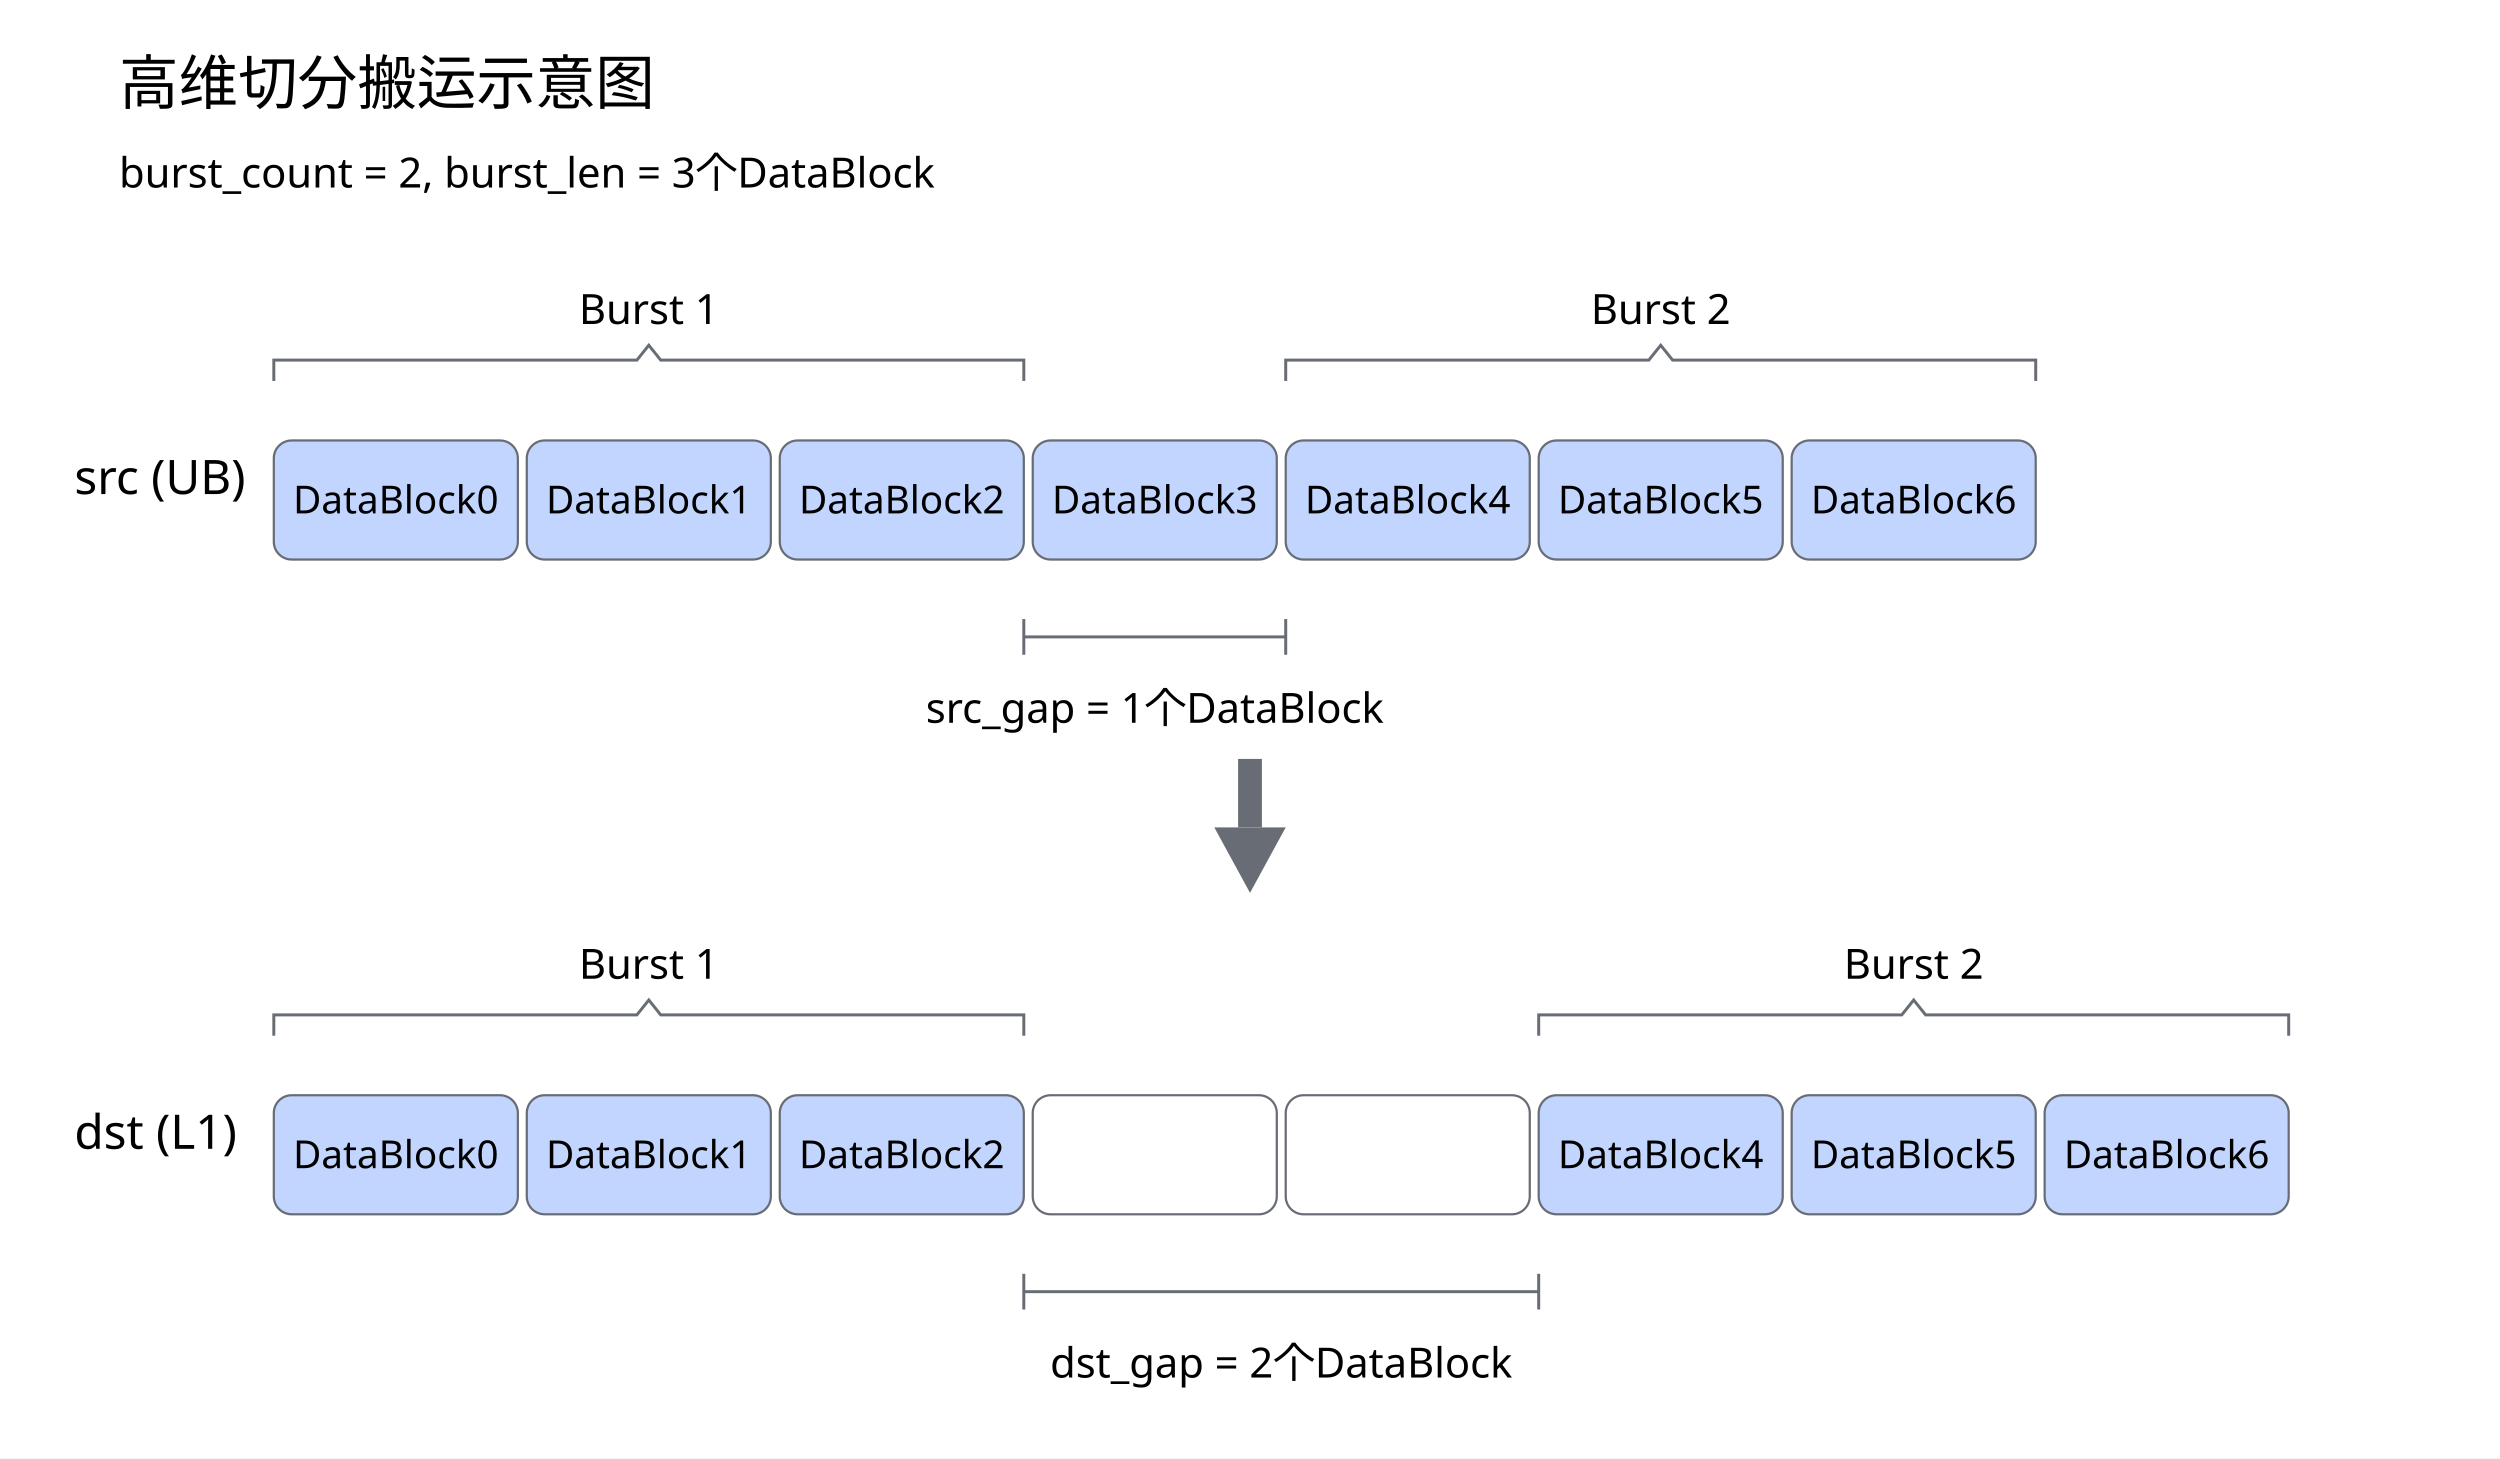
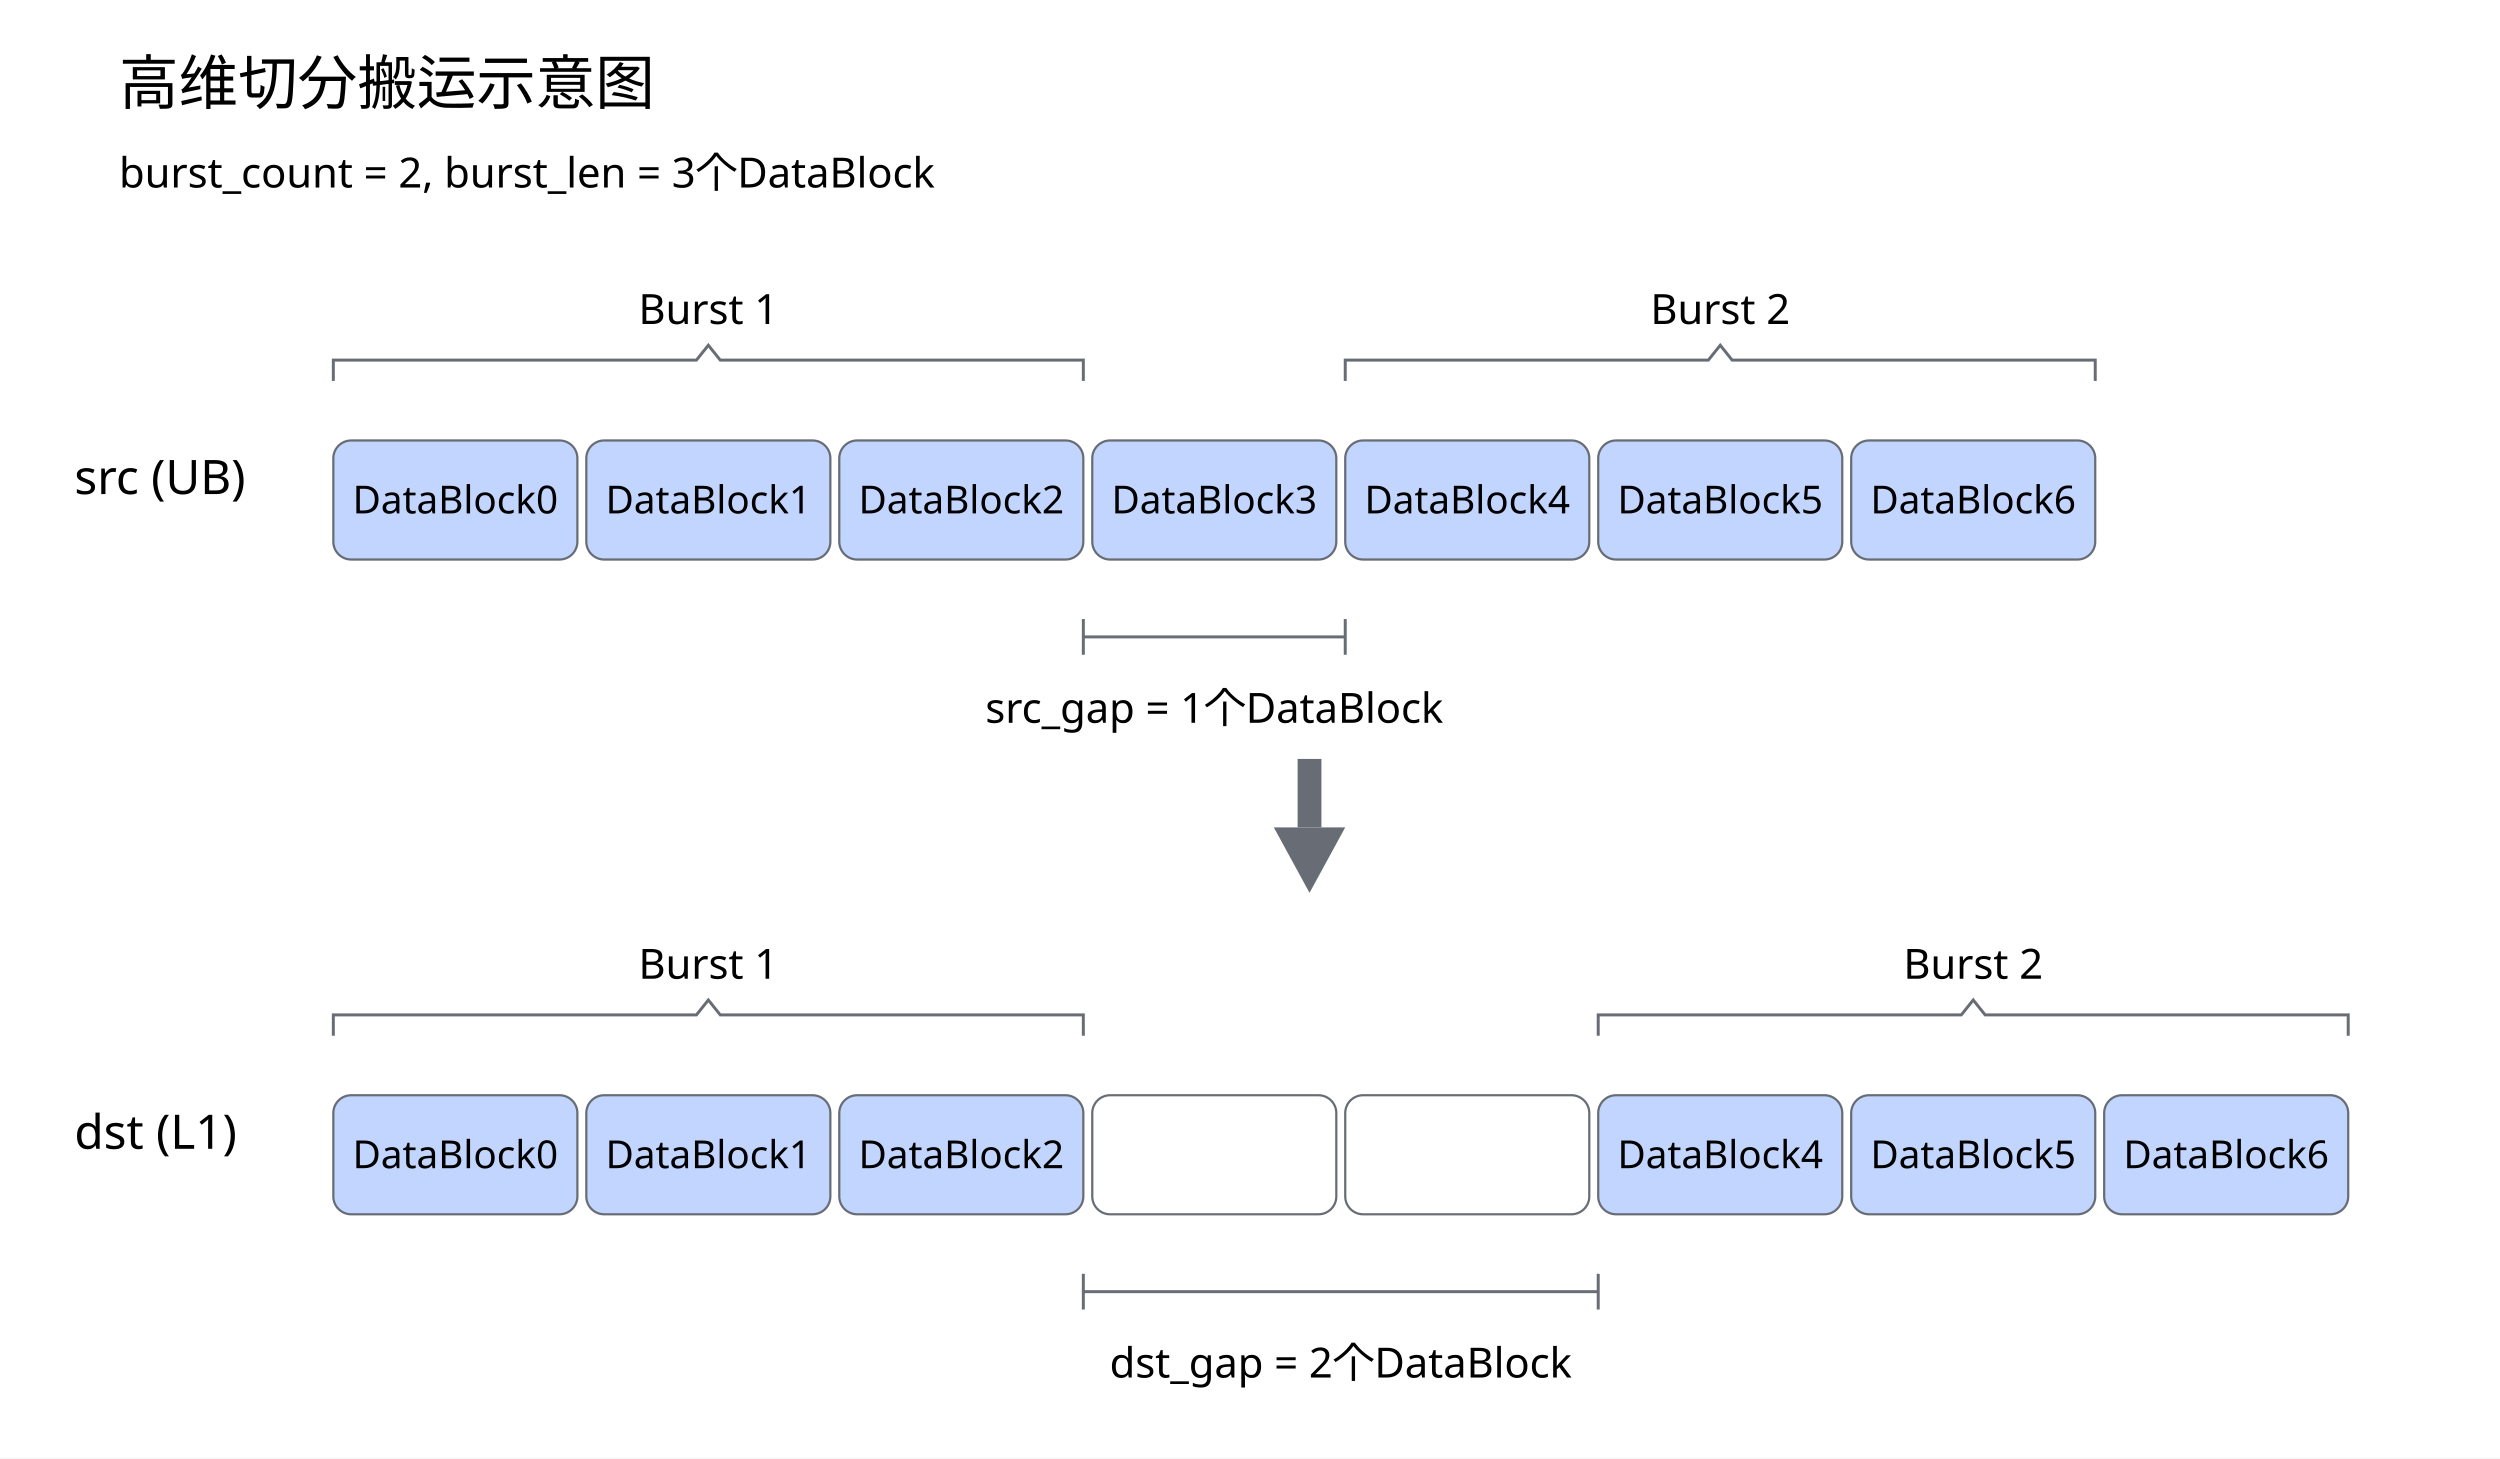
<svg xmlns="http://www.w3.org/2000/svg" width="840" height="490" viewBox="0 0 840 490" role="img" aria-labelledby="title desc" content="&lt;mxfile host=&quot;app.diagrams.net&quot;&gt;&#10;  &lt;diagram name=&quot;Page-1&quot; id=&quot;asc_copy_ub2l1_highdim_split&quot;&gt;&#10;    &lt;mxGraphModel dx=&quot;1200&quot; dy=&quot;800&quot; grid=&quot;1&quot; gridSize=&quot;10&quot; guides=&quot;1&quot; tooltips=&quot;1&quot; connect=&quot;1&quot; arrows=&quot;1&quot; fold=&quot;1&quot; page=&quot;1&quot; pageScale=&quot;1&quot; pageWidth=&quot;840&quot; pageHeight=&quot;490&quot; math=&quot;0&quot; shadow=&quot;0&quot;&gt;&#10;      &lt;root&gt;&#10;        &lt;mxCell id=&quot;0&quot; /&gt;&#10;        &lt;mxCell id=&quot;1&quot; parent=&quot;0&quot; /&gt;&#10;        &lt;mxCell id=&quot;asc_copy_ub2l1_highdim_split-2&quot; value=&quot;&quot; style=&quot;rounded=0;whiteSpace=wrap;html=1;fillColor=#FFFFFF;strokeColor=none;strokeWidth=0.75;&quot; vertex=&quot;1&quot; parent=&quot;1&quot;&gt;&#10;          &lt;mxGeometry x=&quot;0&quot; y=&quot;0&quot; width=&quot;840&quot; height=&quot;490&quot; as=&quot;geometry&quot; /&gt;&#10;        &lt;/mxCell&gt;&#10;        &lt;mxCell id=&quot;asc_copy_ub2l1_highdim_split-3&quot; value=&quot;高维切分搬运示意图&quot; style=&quot;text;html=1;strokeColor=none;fillColor=none;align=left;verticalAlign=middle;whiteSpace=wrap;rounded=0;fontFamily=方正兰亭黑简体;fontSize=20;fontColor=#000000;&quot; vertex=&quot;1&quot; parent=&quot;1&quot;&gt;&#10;          &lt;mxGeometry x=&quot;40&quot; y=&quot;15&quot; width=&quot;196&quot; height=&quot;28&quot; as=&quot;geometry&quot; /&gt;&#10;        &lt;/mxCell&gt;&#10;        &lt;mxCell id=&quot;asc_copy_ub2l1_highdim_split-4&quot; value=&quot;burst_count = 2, burst_len = 3个DataBlock&quot; style=&quot;text;html=1;strokeColor=none;fillColor=none;align=left;verticalAlign=middle;whiteSpace=wrap;rounded=0;fontFamily=方正兰亭黑简体;fontSize=14;fontColor=#000000;&quot; vertex=&quot;1&quot; parent=&quot;1&quot;&gt;&#10;          &lt;mxGeometry x=&quot;40&quot; y=&quot;49&quot; width=&quot;347&quot; height=&quot;22&quot; as=&quot;geometry&quot; /&gt;&#10;        &lt;/mxCell&gt;&#10;        &lt;mxCell id=&quot;asc_copy_ub2l1_highdim_split-5&quot; value=&quot;src (UB)&quot; style=&quot;text;html=1;strokeColor=none;fillColor=none;align=left;verticalAlign=middle;whiteSpace=wrap;rounded=0;fontFamily=方正兰亭黑简体;fontSize=16;fontColor=#000000;&quot; vertex=&quot;1&quot; parent=&quot;1&quot;&gt;&#10;          &lt;mxGeometry x=&quot;25&quot; y=&quot;150&quot; width=&quot;91&quot; height=&quot;24&quot; as=&quot;geometry&quot; /&gt;&#10;        &lt;/mxCell&gt;&#10;        &lt;mxCell id=&quot;asc_copy_ub2l1_highdim_split-6&quot; value=&quot;&quot; style=&quot;edgeStyle=none;rounded=0;html=1;endArrow=none;startArrow=none;strokeColor=#686D75;strokeWidth=1;&quot; edge=&quot;1&quot; parent=&quot;1&quot;&gt;&#10;          &lt;mxGeometry relative=&quot;1&quot; as=&quot;geometry&quot;&gt;&#10;            &lt;mxPoint x=&quot;92&quot; y=&quot;128&quot; as=&quot;sourcePoint&quot; /&gt;&#10;            &lt;Array as=&quot;points&quot;&gt;&#10;              &lt;mxPoint x=&quot;92&quot; y=&quot;121&quot; /&gt;&#10;              &lt;mxPoint x=&quot;214&quot; y=&quot;121&quot; /&gt;&#10;              &lt;mxPoint x=&quot;218&quot; y=&quot;116&quot; /&gt;&#10;              &lt;mxPoint x=&quot;222&quot; y=&quot;121&quot; /&gt;&#10;              &lt;mxPoint x=&quot;344&quot; y=&quot;121&quot; /&gt;&#10;            &lt;/Array&gt;&#10;            &lt;mxPoint x=&quot;344&quot; y=&quot;128&quot; as=&quot;targetPoint&quot; /&gt;&#10;          &lt;/mxGeometry&gt;&#10;        &lt;/mxCell&gt;&#10;        &lt;mxCell id=&quot;asc_copy_ub2l1_highdim_split-7&quot; value=&quot;Burst 1&quot; style=&quot;text;html=1;strokeColor=none;fillColor=none;align=center;verticalAlign=middle;whiteSpace=wrap;rounded=0;fontFamily=方正兰亭黑简体;fontSize=14;fontColor=#000000;&quot; vertex=&quot;1&quot; parent=&quot;1&quot;&gt;&#10;          &lt;mxGeometry x=&quot;181.5&quot; y=&quot;93&quot; width=&quot;73&quot; height=&quot;22&quot; as=&quot;geometry&quot; /&gt;&#10;        &lt;/mxCell&gt;&#10;        &lt;mxCell id=&quot;asc_copy_ub2l1_highdim_split-8&quot; value=&quot;&quot; style=&quot;edgeStyle=none;rounded=0;html=1;endArrow=none;startArrow=none;strokeColor=#686D75;strokeWidth=1;&quot; edge=&quot;1&quot; parent=&quot;1&quot;&gt;&#10;          &lt;mxGeometry relative=&quot;1&quot; as=&quot;geometry&quot;&gt;&#10;            &lt;mxPoint x=&quot;432&quot; y=&quot;128&quot; as=&quot;sourcePoint&quot; /&gt;&#10;            &lt;Array as=&quot;points&quot;&gt;&#10;              &lt;mxPoint x=&quot;432&quot; y=&quot;121&quot; /&gt;&#10;              &lt;mxPoint x=&quot;554&quot; y=&quot;121&quot; /&gt;&#10;              &lt;mxPoint x=&quot;558&quot; y=&quot;116&quot; /&gt;&#10;              &lt;mxPoint x=&quot;562&quot; y=&quot;121&quot; /&gt;&#10;              &lt;mxPoint x=&quot;684&quot; y=&quot;121&quot; /&gt;&#10;            &lt;/Array&gt;&#10;            &lt;mxPoint x=&quot;684&quot; y=&quot;128&quot; as=&quot;targetPoint&quot; /&gt;&#10;          &lt;/mxGeometry&gt;&#10;        &lt;/mxCell&gt;&#10;        &lt;mxCell id=&quot;asc_copy_ub2l1_highdim_split-9&quot; value=&quot;Burst 2&quot; style=&quot;text;html=1;strokeColor=none;fillColor=none;align=center;verticalAlign=middle;whiteSpace=wrap;rounded=0;fontFamily=方正兰亭黑简体;fontSize=14;fontColor=#000000;&quot; vertex=&quot;1&quot; parent=&quot;1&quot;&gt;&#10;          &lt;mxGeometry x=&quot;521.5&quot; y=&quot;93&quot; width=&quot;73&quot; height=&quot;22&quot; as=&quot;geometry&quot; /&gt;&#10;        &lt;/mxCell&gt;&#10;        &lt;mxCell id=&quot;asc_copy_ub2l1_highdim_split-10&quot; value=&quot;&quot; style=&quot;rounded=1;arcSize=8;absoluteArcSize=1;whiteSpace=wrap;html=1;fillColor=#C2D5FE;strokeColor=#686D75;strokeWidth=0.75;&quot; vertex=&quot;1&quot; parent=&quot;1&quot;&gt;&#10;          &lt;mxGeometry x=&quot;92&quot; y=&quot;148&quot; width=&quot;82&quot; height=&quot;40&quot; as=&quot;geometry&quot; /&gt;&#10;        &lt;/mxCell&gt;&#10;        &lt;mxCell id=&quot;asc_copy_ub2l1_highdim_split-11&quot; value=&quot;DataBlock0&quot; style=&quot;text;html=1;strokeColor=none;fillColor=none;align=center;verticalAlign=middle;whiteSpace=wrap;rounded=0;fontFamily=方正兰亭黑简体;fontSize=13;fontColor=#000000;&quot; vertex=&quot;1&quot; parent=&quot;1&quot;&gt;&#10;          &lt;mxGeometry x=&quot;87&quot; y=&quot;157.5&quot; width=&quot;92&quot; height=&quot;21&quot; as=&quot;geometry&quot; /&gt;&#10;        &lt;/mxCell&gt;&#10;        &lt;mxCell id=&quot;asc_copy_ub2l1_highdim_split-12&quot; value=&quot;&quot; style=&quot;rounded=1;arcSize=8;absoluteArcSize=1;whiteSpace=wrap;html=1;fillColor=#C2D5FE;strokeColor=#686D75;strokeWidth=0.75;&quot; vertex=&quot;1&quot; parent=&quot;1&quot;&gt;&#10;          &lt;mxGeometry x=&quot;177&quot; y=&quot;148&quot; width=&quot;82&quot; height=&quot;40&quot; as=&quot;geometry&quot; /&gt;&#10;        &lt;/mxCell&gt;&#10;        &lt;mxCell id=&quot;asc_copy_ub2l1_highdim_split-13&quot; value=&quot;DataBlock1&quot; style=&quot;text;html=1;strokeColor=none;fillColor=none;align=center;verticalAlign=middle;whiteSpace=wrap;rounded=0;fontFamily=方正兰亭黑简体;fontSize=13;fontColor=#000000;&quot; vertex=&quot;1&quot; parent=&quot;1&quot;&gt;&#10;          &lt;mxGeometry x=&quot;172&quot; y=&quot;157.5&quot; width=&quot;92&quot; height=&quot;21&quot; as=&quot;geometry&quot; /&gt;&#10;        &lt;/mxCell&gt;&#10;        &lt;mxCell id=&quot;asc_copy_ub2l1_highdim_split-14&quot; value=&quot;&quot; style=&quot;rounded=1;arcSize=8;absoluteArcSize=1;whiteSpace=wrap;html=1;fillColor=#C2D5FE;strokeColor=#686D75;strokeWidth=0.75;&quot; vertex=&quot;1&quot; parent=&quot;1&quot;&gt;&#10;          &lt;mxGeometry x=&quot;262&quot; y=&quot;148&quot; width=&quot;82&quot; height=&quot;40&quot; as=&quot;geometry&quot; /&gt;&#10;        &lt;/mxCell&gt;&#10;        &lt;mxCell id=&quot;asc_copy_ub2l1_highdim_split-15&quot; value=&quot;DataBlock2&quot; style=&quot;text;html=1;strokeColor=none;fillColor=none;align=center;verticalAlign=middle;whiteSpace=wrap;rounded=0;fontFamily=方正兰亭黑简体;fontSize=13;fontColor=#000000;&quot; vertex=&quot;1&quot; parent=&quot;1&quot;&gt;&#10;          &lt;mxGeometry x=&quot;257&quot; y=&quot;157.5&quot; width=&quot;92&quot; height=&quot;21&quot; as=&quot;geometry&quot; /&gt;&#10;        &lt;/mxCell&gt;&#10;        &lt;mxCell id=&quot;asc_copy_ub2l1_highdim_split-16&quot; value=&quot;&quot; style=&quot;rounded=1;arcSize=8;absoluteArcSize=1;whiteSpace=wrap;html=1;fillColor=#C2D5FE;strokeColor=#686D75;strokeWidth=0.75;&quot; vertex=&quot;1&quot; parent=&quot;1&quot;&gt;&#10;          &lt;mxGeometry x=&quot;347&quot; y=&quot;148&quot; width=&quot;82&quot; height=&quot;40&quot; as=&quot;geometry&quot; /&gt;&#10;        &lt;/mxCell&gt;&#10;        &lt;mxCell id=&quot;asc_copy_ub2l1_highdim_split-17&quot; value=&quot;DataBlock3&quot; style=&quot;text;html=1;strokeColor=none;fillColor=none;align=center;verticalAlign=middle;whiteSpace=wrap;rounded=0;fontFamily=方正兰亭黑简体;fontSize=13;fontColor=#000000;&quot; vertex=&quot;1&quot; parent=&quot;1&quot;&gt;&#10;          &lt;mxGeometry x=&quot;342&quot; y=&quot;157.5&quot; width=&quot;92&quot; height=&quot;21&quot; as=&quot;geometry&quot; /&gt;&#10;        &lt;/mxCell&gt;&#10;        &lt;mxCell id=&quot;asc_copy_ub2l1_highdim_split-18&quot; value=&quot;&quot; style=&quot;rounded=1;arcSize=8;absoluteArcSize=1;whiteSpace=wrap;html=1;fillColor=#C2D5FE;strokeColor=#686D75;strokeWidth=0.75;&quot; vertex=&quot;1&quot; parent=&quot;1&quot;&gt;&#10;          &lt;mxGeometry x=&quot;432&quot; y=&quot;148&quot; width=&quot;82&quot; height=&quot;40&quot; as=&quot;geometry&quot; /&gt;&#10;        &lt;/mxCell&gt;&#10;        &lt;mxCell id=&quot;asc_copy_ub2l1_highdim_split-19&quot; value=&quot;DataBlock4&quot; style=&quot;text;html=1;strokeColor=none;fillColor=none;align=center;verticalAlign=middle;whiteSpace=wrap;rounded=0;fontFamily=方正兰亭黑简体;fontSize=13;fontColor=#000000;&quot; vertex=&quot;1&quot; parent=&quot;1&quot;&gt;&#10;          &lt;mxGeometry x=&quot;427&quot; y=&quot;157.5&quot; width=&quot;92&quot; height=&quot;21&quot; as=&quot;geometry&quot; /&gt;&#10;        &lt;/mxCell&gt;&#10;        &lt;mxCell id=&quot;asc_copy_ub2l1_highdim_split-20&quot; value=&quot;&quot; style=&quot;rounded=1;arcSize=8;absoluteArcSize=1;whiteSpace=wrap;html=1;fillColor=#C2D5FE;strokeColor=#686D75;strokeWidth=0.75;&quot; vertex=&quot;1&quot; parent=&quot;1&quot;&gt;&#10;          &lt;mxGeometry x=&quot;517&quot; y=&quot;148&quot; width=&quot;82&quot; height=&quot;40&quot; as=&quot;geometry&quot; /&gt;&#10;        &lt;/mxCell&gt;&#10;        &lt;mxCell id=&quot;asc_copy_ub2l1_highdim_split-21&quot; value=&quot;DataBlock5&quot; style=&quot;text;html=1;strokeColor=none;fillColor=none;align=center;verticalAlign=middle;whiteSpace=wrap;rounded=0;fontFamily=方正兰亭黑简体;fontSize=13;fontColor=#000000;&quot; vertex=&quot;1&quot; parent=&quot;1&quot;&gt;&#10;          &lt;mxGeometry x=&quot;512&quot; y=&quot;157.5&quot; width=&quot;92&quot; height=&quot;21&quot; as=&quot;geometry&quot; /&gt;&#10;        &lt;/mxCell&gt;&#10;        &lt;mxCell id=&quot;asc_copy_ub2l1_highdim_split-22&quot; value=&quot;&quot; style=&quot;rounded=1;arcSize=8;absoluteArcSize=1;whiteSpace=wrap;html=1;fillColor=#C2D5FE;strokeColor=#686D75;strokeWidth=0.75;&quot; vertex=&quot;1&quot; parent=&quot;1&quot;&gt;&#10;          &lt;mxGeometry x=&quot;602&quot; y=&quot;148&quot; width=&quot;82&quot; height=&quot;40&quot; as=&quot;geometry&quot; /&gt;&#10;        &lt;/mxCell&gt;&#10;        &lt;mxCell id=&quot;asc_copy_ub2l1_highdim_split-23&quot; value=&quot;DataBlock6&quot; style=&quot;text;html=1;strokeColor=none;fillColor=none;align=center;verticalAlign=middle;whiteSpace=wrap;rounded=0;fontFamily=方正兰亭黑简体;fontSize=13;fontColor=#000000;&quot; vertex=&quot;1&quot; parent=&quot;1&quot;&gt;&#10;          &lt;mxGeometry x=&quot;597&quot; y=&quot;157.5&quot; width=&quot;92&quot; height=&quot;21&quot; as=&quot;geometry&quot; /&gt;&#10;        &lt;/mxCell&gt;&#10;        &lt;mxCell id=&quot;asc_copy_ub2l1_highdim_split-24&quot; value=&quot;&quot; style=&quot;edgeStyle=none;rounded=0;html=1;endArrow=none;startArrow=none;strokeColor=#686D75;strokeWidth=1;&quot; edge=&quot;1&quot; parent=&quot;1&quot;&gt;&#10;          &lt;mxGeometry relative=&quot;1&quot; as=&quot;geometry&quot;&gt;&#10;            &lt;mxPoint x=&quot;344&quot; y=&quot;214&quot; as=&quot;sourcePoint&quot; /&gt;&#10;            &lt;mxPoint x=&quot;432&quot; y=&quot;214&quot; as=&quot;targetPoint&quot; /&gt;&#10;          &lt;/mxGeometry&gt;&#10;        &lt;/mxCell&gt;&#10;        &lt;mxCell id=&quot;asc_copy_ub2l1_highdim_split-25&quot; value=&quot;&quot; style=&quot;edgeStyle=none;rounded=0;html=1;endArrow=none;startArrow=none;strokeColor=#686D75;strokeWidth=1;&quot; edge=&quot;1&quot; parent=&quot;1&quot;&gt;&#10;          &lt;mxGeometry relative=&quot;1&quot; as=&quot;geometry&quot;&gt;&#10;            &lt;mxPoint x=&quot;344&quot; y=&quot;208&quot; as=&quot;sourcePoint&quot; /&gt;&#10;            &lt;mxPoint x=&quot;344&quot; y=&quot;220&quot; as=&quot;targetPoint&quot; /&gt;&#10;          &lt;/mxGeometry&gt;&#10;        &lt;/mxCell&gt;&#10;        &lt;mxCell id=&quot;asc_copy_ub2l1_highdim_split-26&quot; value=&quot;&quot; style=&quot;edgeStyle=none;rounded=0;html=1;endArrow=none;startArrow=none;strokeColor=#686D75;strokeWidth=1;&quot; edge=&quot;1&quot; parent=&quot;1&quot;&gt;&#10;          &lt;mxGeometry relative=&quot;1&quot; as=&quot;geometry&quot;&gt;&#10;            &lt;mxPoint x=&quot;432&quot; y=&quot;208&quot; as=&quot;sourcePoint&quot; /&gt;&#10;            &lt;mxPoint x=&quot;432&quot; y=&quot;220&quot; as=&quot;targetPoint&quot; /&gt;&#10;          &lt;/mxGeometry&gt;&#10;        &lt;/mxCell&gt;&#10;        &lt;mxCell id=&quot;asc_copy_ub2l1_highdim_split-27&quot; value=&quot;src_gap = 1个DataBlock&quot; style=&quot;text;html=1;strokeColor=none;fillColor=none;align=center;verticalAlign=middle;whiteSpace=wrap;rounded=0;fontFamily=方正兰亭黑简体;fontSize=14;fontColor=#000000;&quot; vertex=&quot;1&quot; parent=&quot;1&quot;&gt;&#10;          &lt;mxGeometry x=&quot;291.5&quot; y=&quot;227&quot; width=&quot;193&quot; height=&quot;22&quot; as=&quot;geometry&quot; /&gt;&#10;        &lt;/mxCell&gt;&#10;        &lt;mxCell id=&quot;asc_copy_ub2l1_highdim_split-28&quot; value=&quot;&quot; style=&quot;edgeStyle=none;rounded=0;html=1;endArrow=none;startArrow=none;strokeColor=#686D75;strokeWidth=8;&quot; edge=&quot;1&quot; parent=&quot;1&quot;&gt;&#10;          &lt;mxGeometry relative=&quot;1&quot; as=&quot;geometry&quot;&gt;&#10;            &lt;mxPoint x=&quot;420&quot; y=&quot;255&quot; as=&quot;sourcePoint&quot; /&gt;&#10;            &lt;mxPoint x=&quot;420&quot; y=&quot;278&quot; as=&quot;targetPoint&quot; /&gt;&#10;          &lt;/mxGeometry&gt;&#10;        &lt;/mxCell&gt;&#10;        &lt;mxCell id=&quot;asc_copy_ub2l1_highdim_split-29&quot; value=&quot;&quot; style=&quot;shape=triangle;whiteSpace=wrap;html=1;direction=south;fillColor=#686D75;strokeColor=#686D75;strokeWidth=0.75;&quot; vertex=&quot;1&quot; parent=&quot;1&quot;&gt;&#10;          &lt;mxGeometry x=&quot;408&quot; y=&quot;278&quot; width=&quot;24&quot; height=&quot;22&quot; as=&quot;geometry&quot; /&gt;&#10;        &lt;/mxCell&gt;&#10;        &lt;mxCell id=&quot;asc_copy_ub2l1_highdim_split-30&quot; value=&quot;dst (L1)&quot; style=&quot;text;html=1;strokeColor=none;fillColor=none;align=left;verticalAlign=middle;whiteSpace=wrap;rounded=0;fontFamily=方正兰亭黑简体;fontSize=16;fontColor=#000000;&quot; vertex=&quot;1&quot; parent=&quot;1&quot;&gt;&#10;          &lt;mxGeometry x=&quot;25&quot; y=&quot;370&quot; width=&quot;91&quot; height=&quot;24&quot; as=&quot;geometry&quot; /&gt;&#10;        &lt;/mxCell&gt;&#10;        &lt;mxCell id=&quot;asc_copy_ub2l1_highdim_split-31&quot; value=&quot;&quot; style=&quot;edgeStyle=none;rounded=0;html=1;endArrow=none;startArrow=none;strokeColor=#686D75;strokeWidth=1;&quot; edge=&quot;1&quot; parent=&quot;1&quot;&gt;&#10;          &lt;mxGeometry relative=&quot;1&quot; as=&quot;geometry&quot;&gt;&#10;            &lt;mxPoint x=&quot;92&quot; y=&quot;348&quot; as=&quot;sourcePoint&quot; /&gt;&#10;            &lt;Array as=&quot;points&quot;&gt;&#10;              &lt;mxPoint x=&quot;92&quot; y=&quot;341&quot; /&gt;&#10;              &lt;mxPoint x=&quot;214&quot; y=&quot;341&quot; /&gt;&#10;              &lt;mxPoint x=&quot;218&quot; y=&quot;336&quot; /&gt;&#10;              &lt;mxPoint x=&quot;222&quot; y=&quot;341&quot; /&gt;&#10;              &lt;mxPoint x=&quot;344&quot; y=&quot;341&quot; /&gt;&#10;            &lt;/Array&gt;&#10;            &lt;mxPoint x=&quot;344&quot; y=&quot;348&quot; as=&quot;targetPoint&quot; /&gt;&#10;          &lt;/mxGeometry&gt;&#10;        &lt;/mxCell&gt;&#10;        &lt;mxCell id=&quot;asc_copy_ub2l1_highdim_split-32&quot; value=&quot;Burst 1&quot; style=&quot;text;html=1;strokeColor=none;fillColor=none;align=center;verticalAlign=middle;whiteSpace=wrap;rounded=0;fontFamily=方正兰亭黑简体;fontSize=14;fontColor=#000000;&quot; vertex=&quot;1&quot; parent=&quot;1&quot;&gt;&#10;          &lt;mxGeometry x=&quot;181.5&quot; y=&quot;313&quot; width=&quot;73&quot; height=&quot;22&quot; as=&quot;geometry&quot; /&gt;&#10;        &lt;/mxCell&gt;&#10;        &lt;mxCell id=&quot;asc_copy_ub2l1_highdim_split-33&quot; value=&quot;&quot; style=&quot;edgeStyle=none;rounded=0;html=1;endArrow=none;startArrow=none;strokeColor=#686D75;strokeWidth=1;&quot; edge=&quot;1&quot; parent=&quot;1&quot;&gt;&#10;          &lt;mxGeometry relative=&quot;1&quot; as=&quot;geometry&quot;&gt;&#10;            &lt;mxPoint x=&quot;517&quot; y=&quot;348&quot; as=&quot;sourcePoint&quot; /&gt;&#10;            &lt;Array as=&quot;points&quot;&gt;&#10;              &lt;mxPoint x=&quot;517&quot; y=&quot;341&quot; /&gt;&#10;              &lt;mxPoint x=&quot;639&quot; y=&quot;341&quot; /&gt;&#10;              &lt;mxPoint x=&quot;643&quot; y=&quot;336&quot; /&gt;&#10;              &lt;mxPoint x=&quot;647&quot; y=&quot;341&quot; /&gt;&#10;              &lt;mxPoint x=&quot;769&quot; y=&quot;341&quot; /&gt;&#10;            &lt;/Array&gt;&#10;            &lt;mxPoint x=&quot;769&quot; y=&quot;348&quot; as=&quot;targetPoint&quot; /&gt;&#10;          &lt;/mxGeometry&gt;&#10;        &lt;/mxCell&gt;&#10;        &lt;mxCell id=&quot;asc_copy_ub2l1_highdim_split-34&quot; value=&quot;Burst 2&quot; style=&quot;text;html=1;strokeColor=none;fillColor=none;align=center;verticalAlign=middle;whiteSpace=wrap;rounded=0;fontFamily=方正兰亭黑简体;fontSize=14;fontColor=#000000;&quot; vertex=&quot;1&quot; parent=&quot;1&quot;&gt;&#10;          &lt;mxGeometry x=&quot;606.5&quot; y=&quot;313&quot; width=&quot;73&quot; height=&quot;22&quot; as=&quot;geometry&quot; /&gt;&#10;        &lt;/mxCell&gt;&#10;        &lt;mxCell id=&quot;asc_copy_ub2l1_highdim_split-35&quot; value=&quot;&quot; style=&quot;rounded=1;arcSize=8;absoluteArcSize=1;whiteSpace=wrap;html=1;fillColor=#C2D5FE;strokeColor=#686D75;strokeWidth=0.75;&quot; vertex=&quot;1&quot; parent=&quot;1&quot;&gt;&#10;          &lt;mxGeometry x=&quot;92&quot; y=&quot;368&quot; width=&quot;82&quot; height=&quot;40&quot; as=&quot;geometry&quot; /&gt;&#10;        &lt;/mxCell&gt;&#10;        &lt;mxCell id=&quot;asc_copy_ub2l1_highdim_split-36&quot; value=&quot;DataBlock0&quot; style=&quot;text;html=1;strokeColor=none;fillColor=none;align=center;verticalAlign=middle;whiteSpace=wrap;rounded=0;fontFamily=方正兰亭黑简体;fontSize=13;fontColor=#000000;&quot; vertex=&quot;1&quot; parent=&quot;1&quot;&gt;&#10;          &lt;mxGeometry x=&quot;87&quot; y=&quot;377.5&quot; width=&quot;92&quot; height=&quot;21&quot; as=&quot;geometry&quot; /&gt;&#10;        &lt;/mxCell&gt;&#10;        &lt;mxCell id=&quot;asc_copy_ub2l1_highdim_split-37&quot; value=&quot;&quot; style=&quot;rounded=1;arcSize=8;absoluteArcSize=1;whiteSpace=wrap;html=1;fillColor=#C2D5FE;strokeColor=#686D75;strokeWidth=0.75;&quot; vertex=&quot;1&quot; parent=&quot;1&quot;&gt;&#10;          &lt;mxGeometry x=&quot;177&quot; y=&quot;368&quot; width=&quot;82&quot; height=&quot;40&quot; as=&quot;geometry&quot; /&gt;&#10;        &lt;/mxCell&gt;&#10;        &lt;mxCell id=&quot;asc_copy_ub2l1_highdim_split-38&quot; value=&quot;DataBlock1&quot; style=&quot;text;html=1;strokeColor=none;fillColor=none;align=center;verticalAlign=middle;whiteSpace=wrap;rounded=0;fontFamily=方正兰亭黑简体;fontSize=13;fontColor=#000000;&quot; vertex=&quot;1&quot; parent=&quot;1&quot;&gt;&#10;          &lt;mxGeometry x=&quot;172&quot; y=&quot;377.5&quot; width=&quot;92&quot; height=&quot;21&quot; as=&quot;geometry&quot; /&gt;&#10;        &lt;/mxCell&gt;&#10;        &lt;mxCell id=&quot;asc_copy_ub2l1_highdim_split-39&quot; value=&quot;&quot; style=&quot;rounded=1;arcSize=8;absoluteArcSize=1;whiteSpace=wrap;html=1;fillColor=#C2D5FE;strokeColor=#686D75;strokeWidth=0.75;&quot; vertex=&quot;1&quot; parent=&quot;1&quot;&gt;&#10;          &lt;mxGeometry x=&quot;262&quot; y=&quot;368&quot; width=&quot;82&quot; height=&quot;40&quot; as=&quot;geometry&quot; /&gt;&#10;        &lt;/mxCell&gt;&#10;        &lt;mxCell id=&quot;asc_copy_ub2l1_highdim_split-40&quot; value=&quot;DataBlock2&quot; style=&quot;text;html=1;strokeColor=none;fillColor=none;align=center;verticalAlign=middle;whiteSpace=wrap;rounded=0;fontFamily=方正兰亭黑简体;fontSize=13;fontColor=#000000;&quot; vertex=&quot;1&quot; parent=&quot;1&quot;&gt;&#10;          &lt;mxGeometry x=&quot;257&quot; y=&quot;377.5&quot; width=&quot;92&quot; height=&quot;21&quot; as=&quot;geometry&quot; /&gt;&#10;        &lt;/mxCell&gt;&#10;        &lt;mxCell id=&quot;asc_copy_ub2l1_highdim_split-41&quot; value=&quot;&quot; style=&quot;rounded=1;arcSize=8;absoluteArcSize=1;whiteSpace=wrap;html=1;fillColor=#FFFFFF;strokeColor=#686D75;strokeWidth=0.75;&quot; vertex=&quot;1&quot; parent=&quot;1&quot;&gt;&#10;          &lt;mxGeometry x=&quot;347&quot; y=&quot;368&quot; width=&quot;82&quot; height=&quot;40&quot; as=&quot;geometry&quot; /&gt;&#10;        &lt;/mxCell&gt;&#10;        &lt;mxCell id=&quot;asc_copy_ub2l1_highdim_split-42&quot; value=&quot;&quot; style=&quot;rounded=1;arcSize=8;absoluteArcSize=1;whiteSpace=wrap;html=1;fillColor=#FFFFFF;strokeColor=#686D75;strokeWidth=0.75;&quot; vertex=&quot;1&quot; parent=&quot;1&quot;&gt;&#10;          &lt;mxGeometry x=&quot;432&quot; y=&quot;368&quot; width=&quot;82&quot; height=&quot;40&quot; as=&quot;geometry&quot; /&gt;&#10;        &lt;/mxCell&gt;&#10;        &lt;mxCell id=&quot;asc_copy_ub2l1_highdim_split-43&quot; value=&quot;&quot; style=&quot;rounded=1;arcSize=8;absoluteArcSize=1;whiteSpace=wrap;html=1;fillColor=#C2D5FE;strokeColor=#686D75;strokeWidth=0.75;&quot; vertex=&quot;1&quot; parent=&quot;1&quot;&gt;&#10;          &lt;mxGeometry x=&quot;517&quot; y=&quot;368&quot; width=&quot;82&quot; height=&quot;40&quot; as=&quot;geometry&quot; /&gt;&#10;        &lt;/mxCell&gt;&#10;        &lt;mxCell id=&quot;asc_copy_ub2l1_highdim_split-44&quot; value=&quot;DataBlock4&quot; style=&quot;text;html=1;strokeColor=none;fillColor=none;align=center;verticalAlign=middle;whiteSpace=wrap;rounded=0;fontFamily=方正兰亭黑简体;fontSize=13;fontColor=#000000;&quot; vertex=&quot;1&quot; parent=&quot;1&quot;&gt;&#10;          &lt;mxGeometry x=&quot;512&quot; y=&quot;377.5&quot; width=&quot;92&quot; height=&quot;21&quot; as=&quot;geometry&quot; /&gt;&#10;        &lt;/mxCell&gt;&#10;        &lt;mxCell id=&quot;asc_copy_ub2l1_highdim_split-45&quot; value=&quot;&quot; style=&quot;rounded=1;arcSize=8;absoluteArcSize=1;whiteSpace=wrap;html=1;fillColor=#C2D5FE;strokeColor=#686D75;strokeWidth=0.75;&quot; vertex=&quot;1&quot; parent=&quot;1&quot;&gt;&#10;          &lt;mxGeometry x=&quot;602&quot; y=&quot;368&quot; width=&quot;82&quot; height=&quot;40&quot; as=&quot;geometry&quot; /&gt;&#10;        &lt;/mxCell&gt;&#10;        &lt;mxCell id=&quot;asc_copy_ub2l1_highdim_split-46&quot; value=&quot;DataBlock5&quot; style=&quot;text;html=1;strokeColor=none;fillColor=none;align=center;verticalAlign=middle;whiteSpace=wrap;rounded=0;fontFamily=方正兰亭黑简体;fontSize=13;fontColor=#000000;&quot; vertex=&quot;1&quot; parent=&quot;1&quot;&gt;&#10;          &lt;mxGeometry x=&quot;597&quot; y=&quot;377.5&quot; width=&quot;92&quot; height=&quot;21&quot; as=&quot;geometry&quot; /&gt;&#10;        &lt;/mxCell&gt;&#10;        &lt;mxCell id=&quot;asc_copy_ub2l1_highdim_split-47&quot; value=&quot;&quot; style=&quot;rounded=1;arcSize=8;absoluteArcSize=1;whiteSpace=wrap;html=1;fillColor=#C2D5FE;strokeColor=#686D75;strokeWidth=0.75;&quot; vertex=&quot;1&quot; parent=&quot;1&quot;&gt;&#10;          &lt;mxGeometry x=&quot;687&quot; y=&quot;368&quot; width=&quot;82&quot; height=&quot;40&quot; as=&quot;geometry&quot; /&gt;&#10;        &lt;/mxCell&gt;&#10;        &lt;mxCell id=&quot;asc_copy_ub2l1_highdim_split-48&quot; value=&quot;DataBlock6&quot; style=&quot;text;html=1;strokeColor=none;fillColor=none;align=center;verticalAlign=middle;whiteSpace=wrap;rounded=0;fontFamily=方正兰亭黑简体;fontSize=13;fontColor=#000000;&quot; vertex=&quot;1&quot; parent=&quot;1&quot;&gt;&#10;          &lt;mxGeometry x=&quot;682&quot; y=&quot;377.5&quot; width=&quot;92&quot; height=&quot;21&quot; as=&quot;geometry&quot; /&gt;&#10;        &lt;/mxCell&gt;&#10;        &lt;mxCell id=&quot;asc_copy_ub2l1_highdim_split-49&quot; value=&quot;&quot; style=&quot;edgeStyle=none;rounded=0;html=1;endArrow=none;startArrow=none;strokeColor=#686D75;strokeWidth=1;&quot; edge=&quot;1&quot; parent=&quot;1&quot;&gt;&#10;          &lt;mxGeometry relative=&quot;1&quot; as=&quot;geometry&quot;&gt;&#10;            &lt;mxPoint x=&quot;344&quot; y=&quot;434&quot; as=&quot;sourcePoint&quot; /&gt;&#10;            &lt;mxPoint x=&quot;517&quot; y=&quot;434&quot; as=&quot;targetPoint&quot; /&gt;&#10;          &lt;/mxGeometry&gt;&#10;        &lt;/mxCell&gt;&#10;        &lt;mxCell id=&quot;asc_copy_ub2l1_highdim_split-50&quot; value=&quot;&quot; style=&quot;edgeStyle=none;rounded=0;html=1;endArrow=none;startArrow=none;strokeColor=#686D75;strokeWidth=1;&quot; edge=&quot;1&quot; parent=&quot;1&quot;&gt;&#10;          &lt;mxGeometry relative=&quot;1&quot; as=&quot;geometry&quot;&gt;&#10;            &lt;mxPoint x=&quot;344&quot; y=&quot;428&quot; as=&quot;sourcePoint&quot; /&gt;&#10;            &lt;mxPoint x=&quot;344&quot; y=&quot;440&quot; as=&quot;targetPoint&quot; /&gt;&#10;          &lt;/mxGeometry&gt;&#10;        &lt;/mxCell&gt;&#10;        &lt;mxCell id=&quot;asc_copy_ub2l1_highdim_split-51&quot; value=&quot;&quot; style=&quot;edgeStyle=none;rounded=0;html=1;endArrow=none;startArrow=none;strokeColor=#686D75;strokeWidth=1;&quot; edge=&quot;1&quot; parent=&quot;1&quot;&gt;&#10;          &lt;mxGeometry relative=&quot;1&quot; as=&quot;geometry&quot;&gt;&#10;            &lt;mxPoint x=&quot;517&quot; y=&quot;428&quot; as=&quot;sourcePoint&quot; /&gt;&#10;            &lt;mxPoint x=&quot;517&quot; y=&quot;440&quot; as=&quot;targetPoint&quot; /&gt;&#10;          &lt;/mxGeometry&gt;&#10;        &lt;/mxCell&gt;&#10;        &lt;mxCell id=&quot;asc_copy_ub2l1_highdim_split-52&quot; value=&quot;dst_gap = 2个DataBlock&quot; style=&quot;text;html=1;strokeColor=none;fillColor=none;align=center;verticalAlign=middle;whiteSpace=wrap;rounded=0;fontFamily=方正兰亭黑简体;fontSize=14;fontColor=#000000;&quot; vertex=&quot;1&quot; parent=&quot;1&quot;&gt;&#10;          &lt;mxGeometry x=&quot;334&quot; y=&quot;447&quot; width=&quot;193&quot; height=&quot;22&quot; as=&quot;geometry&quot; /&gt;&#10;        &lt;/mxCell&gt;&#10;      &lt;/root&gt;&#10;    &lt;/mxGraphModel&gt;&#10;  &lt;/diagram&gt;&#10;&lt;/mxfile&gt;">
  <style>
-     .title { font: 20px '方正兰亭黑简体'; fill: #000000; }
-     .label { font: 16px '方正兰亭黑简体'; fill: #000000; }
-     .small { font: 14px '方正兰亭黑简体'; fill: #000000; }
-     .block-text { font: 13px '方正兰亭黑简体'; fill: #000000; }
+     .title { font-family: '方正兰亭黑简体'; font-size: 20px; fill: #000000; }
+     .label { font-family: '方正兰亭黑简体'; font-size: 16px; fill: #000000; }
+     .small { font-family: '方正兰亭黑简体'; font-size: 14px; fill: #000000; }
+     .block-text { font-family: '方正兰亭黑简体'; font-size: 13px; fill: #000000; }
    .middle { text-anchor: middle; dominant-baseline: middle; }
    .src-block { fill: #C2D5FE; stroke: #686D75; stroke-width: 0.75; }
    .dst-block { fill: #C2D5FE; stroke: #686D75; stroke-width: 0.75; }
    .gap-block { fill: #FFFFFF; stroke: #686D75; stroke-width: 0.75; }
    .measure { stroke: #686D75; stroke-width: 1; fill: none; }
    .brace { stroke: #686D75; stroke-width: 1; fill: none; }
  </style>
  <rect width="840" height="490" fill="#FFFFFF" />
  <text x="40" y="35" class="title">高维切分搬运示意图</text>
  <text x="40" y="63" class="small">burst_count = 2, burst_len = 3个DataBlock</text>
  <text x="25" y="166" class="label">src (UB)</text>
-   <path d="M92 128 L92 121 L214 121 L218 116 L222 121 L344 121 L344 128" class="brace" />
-   <text x="218" y="104" class="small middle">Burst 1</text>
-   <path d="M432 128 L432 121 L554 121 L558 116 L562 121 L684 121 L684 128" class="brace" />
-   <text x="558" y="104" class="small middle">Burst 2</text>
-   <rect x="92" y="148" width="82" height="40" rx="6" class="src-block" />
-   <text x="133" y="168" class="block-text middle">DataBlock0</text>
-   <rect x="177" y="148" width="82" height="40" rx="6" class="src-block" />
-   <text x="218" y="168" class="block-text middle">DataBlock1</text>
-   <rect x="262" y="148" width="82" height="40" rx="6" class="src-block" />
-   <text x="303" y="168" class="block-text middle">DataBlock2</text>
-   <rect x="347" y="148" width="82" height="40" rx="6" class="src-block" />
-   <text x="388" y="168" class="block-text middle">DataBlock3</text>
-   <rect x="432" y="148" width="82" height="40" rx="6" class="src-block" />
-   <text x="473" y="168" class="block-text middle">DataBlock4</text>
-   <rect x="517" y="148" width="82" height="40" rx="6" class="src-block" />
-   <text x="558" y="168" class="block-text middle">DataBlock5</text>
-   <rect x="602" y="148" width="82" height="40" rx="6" class="src-block" />
-   <text x="643" y="168" class="block-text middle">DataBlock6</text>
-   <line x1="344" y1="214" x2="432" y2="214" class="measure" />
-   <line x1="344" y1="208" x2="344" y2="220" class="measure" />
-   <line x1="432" y1="208" x2="432" y2="220" class="measure" />
-   <text x="388" y="238" class="small middle">src_gap = 1个DataBlock</text>
-   <line x1="420" y1="255" x2="420" y2="278" stroke="#686D75" stroke-width="8" fill="none" />
-   <polygon points="420,300 408,278 432,278" fill="#686D75" />
+   <path d="M112 128 L112 121 L234 121 L238 116 L242 121 L364 121 L364 128" class="brace" />
+   <text x="238" y="104" class="small middle">Burst 1</text>
+   <path d="M452 128 L452 121 L574 121 L578 116 L582 121 L704 121 L704 128" class="brace" />
+   <text x="578" y="104" class="small middle">Burst 2</text>
+   <rect x="112" y="148" width="82" height="40" rx="6" class="src-block" />
+   <text x="153" y="168" class="block-text middle">DataBlock0</text>
+   <rect x="197" y="148" width="82" height="40" rx="6" class="src-block" />
+   <text x="238" y="168" class="block-text middle">DataBlock1</text>
+   <rect x="282" y="148" width="82" height="40" rx="6" class="src-block" />
+   <text x="323" y="168" class="block-text middle">DataBlock2</text>
+   <rect x="367" y="148" width="82" height="40" rx="6" class="src-block" />
+   <text x="408" y="168" class="block-text middle">DataBlock3</text>
+   <rect x="452" y="148" width="82" height="40" rx="6" class="src-block" />
+   <text x="493" y="168" class="block-text middle">DataBlock4</text>
+   <rect x="537" y="148" width="82" height="40" rx="6" class="src-block" />
+   <text x="578" y="168" class="block-text middle">DataBlock5</text>
+   <rect x="622" y="148" width="82" height="40" rx="6" class="src-block" />
+   <text x="663" y="168" class="block-text middle">DataBlock6</text>
+   <line x1="364" y1="214" x2="452" y2="214" class="measure" />
+   <line x1="364" y1="208" x2="364" y2="220" class="measure" />
+   <line x1="452" y1="208" x2="452" y2="220" class="measure" />
+   <text x="408" y="238" class="small middle">src_gap = 1个DataBlock</text>
+   <line x1="440" y1="255" x2="440" y2="278" stroke="#686D75" stroke-width="8" fill="none" />
+   <polygon points="440,300 428,278 452,278" fill="#686D75" />
  <text x="25" y="386" class="label">dst (L1)</text>
-   <path d="M92 348 L92 341 L214 341 L218 336 L222 341 L344 341 L344 348" class="brace" />
-   <text x="218" y="324" class="small middle">Burst 1</text>
-   <path d="M517 348 L517 341 L639 341 L643 336 L647 341 L769 341 L769 348" class="brace" />
-   <text x="643" y="324" class="small middle">Burst 2</text>
-   <rect x="92" y="368" width="82" height="40" rx="6" class="dst-block" />
-   <text x="133" y="388" class="block-text middle">DataBlock0</text>
-   <rect x="177" y="368" width="82" height="40" rx="6" class="dst-block" />
-   <text x="218" y="388" class="block-text middle">DataBlock1</text>
-   <rect x="262" y="368" width="82" height="40" rx="6" class="dst-block" />
-   <text x="303" y="388" class="block-text middle">DataBlock2</text>
-   <rect x="347" y="368" width="82" height="40" rx="6" class="gap-block" />
-   <rect x="432" y="368" width="82" height="40" rx="6" class="gap-block" />
-   <rect x="517" y="368" width="82" height="40" rx="6" class="dst-block" />
-   <text x="558" y="388" class="block-text middle">DataBlock4</text>
-   <rect x="602" y="368" width="82" height="40" rx="6" class="dst-block" />
-   <text x="643" y="388" class="block-text middle">DataBlock5</text>
-   <rect x="687" y="368" width="82" height="40" rx="6" class="dst-block" />
-   <text x="728" y="388" class="block-text middle">DataBlock6</text>
-   <line x1="344" y1="434" x2="517" y2="434" class="measure" />
-   <line x1="344" y1="428" x2="344" y2="440" class="measure" />
-   <line x1="517" y1="428" x2="517" y2="440" class="measure" />
-   <text x="430.5" y="458" class="small middle">dst_gap = 2个DataBlock</text>
+   <path d="M112 348 L112 341 L234 341 L238 336 L242 341 L364 341 L364 348" class="brace" />
+   <text x="238" y="324" class="small middle">Burst 1</text>
+   <path d="M537 348 L537 341 L659 341 L663 336 L667 341 L789 341 L789 348" class="brace" />
+   <text x="663" y="324" class="small middle">Burst 2</text>
+   <rect x="112" y="368" width="82" height="40" rx="6" class="dst-block" />
+   <text x="153" y="388" class="block-text middle">DataBlock0</text>
+   <rect x="197" y="368" width="82" height="40" rx="6" class="dst-block" />
+   <text x="238" y="388" class="block-text middle">DataBlock1</text>
+   <rect x="282" y="368" width="82" height="40" rx="6" class="dst-block" />
+   <text x="323" y="388" class="block-text middle">DataBlock2</text>
+   <rect x="367" y="368" width="82" height="40" rx="6" class="gap-block" />
+   <rect x="452" y="368" width="82" height="40" rx="6" class="gap-block" />
+   <rect x="537" y="368" width="82" height="40" rx="6" class="dst-block" />
+   <text x="578" y="388" class="block-text middle">DataBlock4</text>
+   <rect x="622" y="368" width="82" height="40" rx="6" class="dst-block" />
+   <text x="663" y="388" class="block-text middle">DataBlock5</text>
+   <rect x="707" y="368" width="82" height="40" rx="6" class="dst-block" />
+   <text x="748" y="388" class="block-text middle">DataBlock6</text>
+   <line x1="364" y1="434" x2="537" y2="434" class="measure" />
+   <line x1="364" y1="428" x2="364" y2="440" class="measure" />
+   <line x1="537" y1="428" x2="537" y2="440" class="measure" />
+   <text x="450.5" y="458" class="small middle">dst_gap = 2个DataBlock</text>
</svg>
